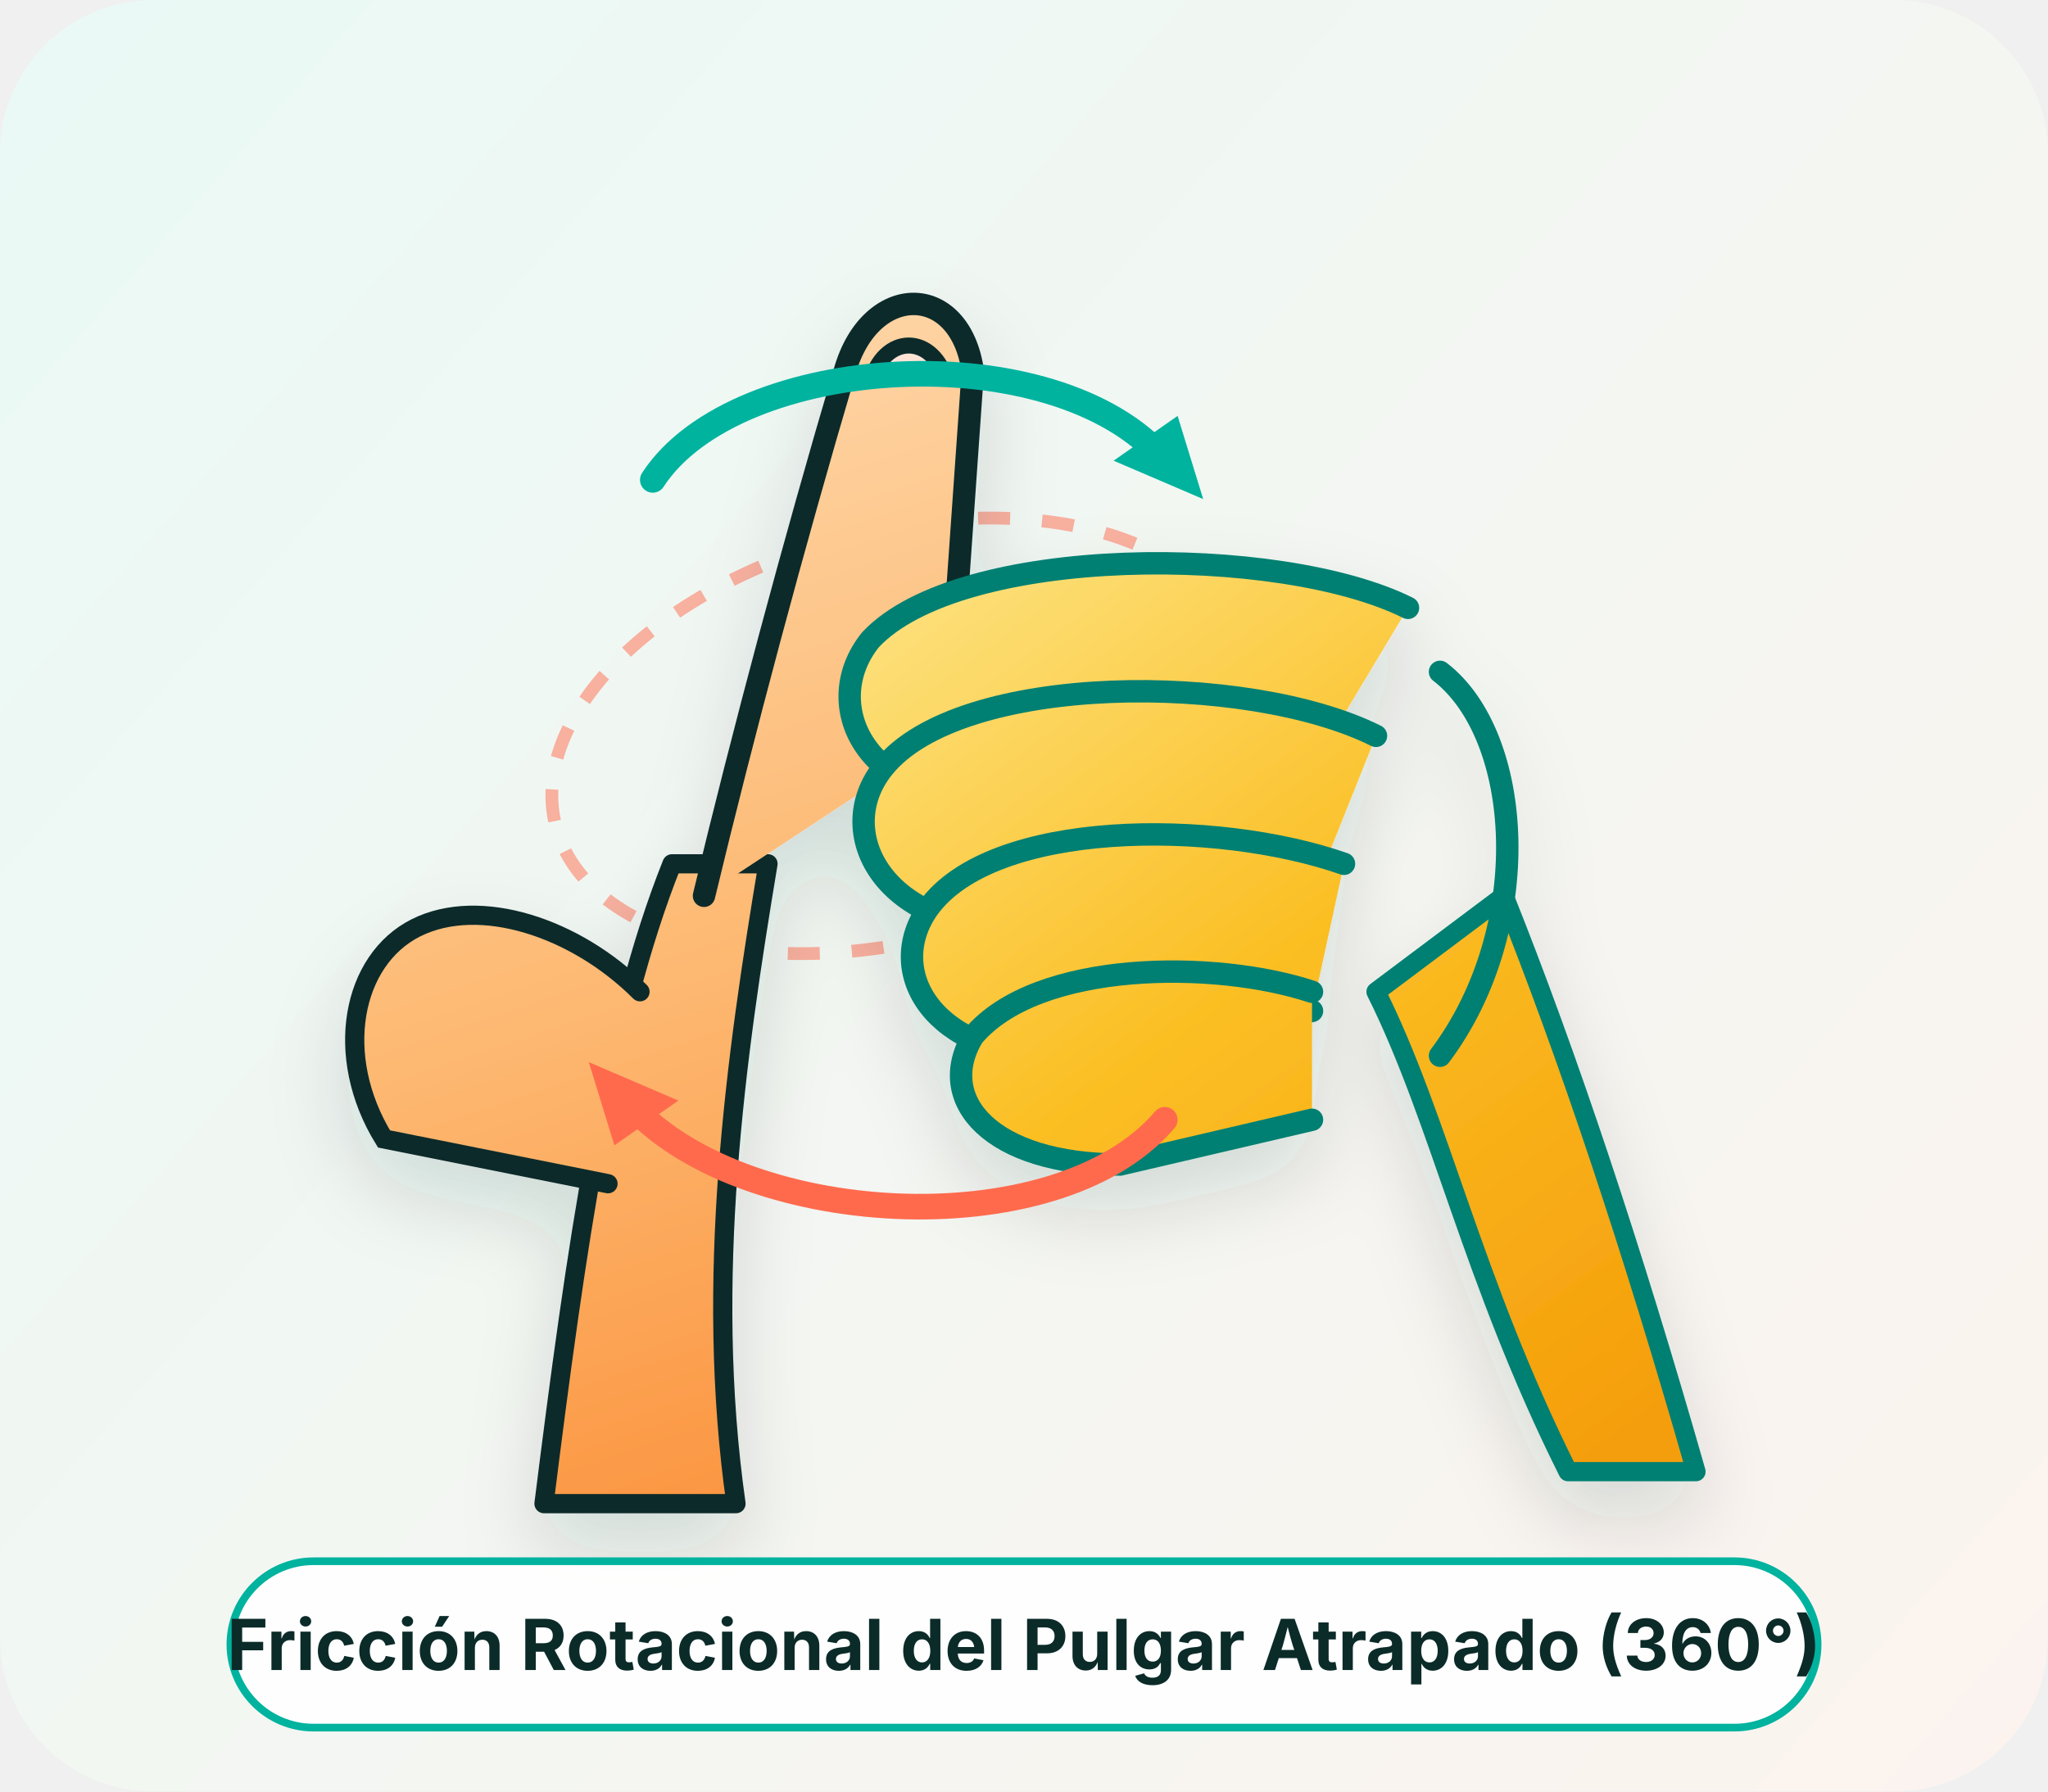
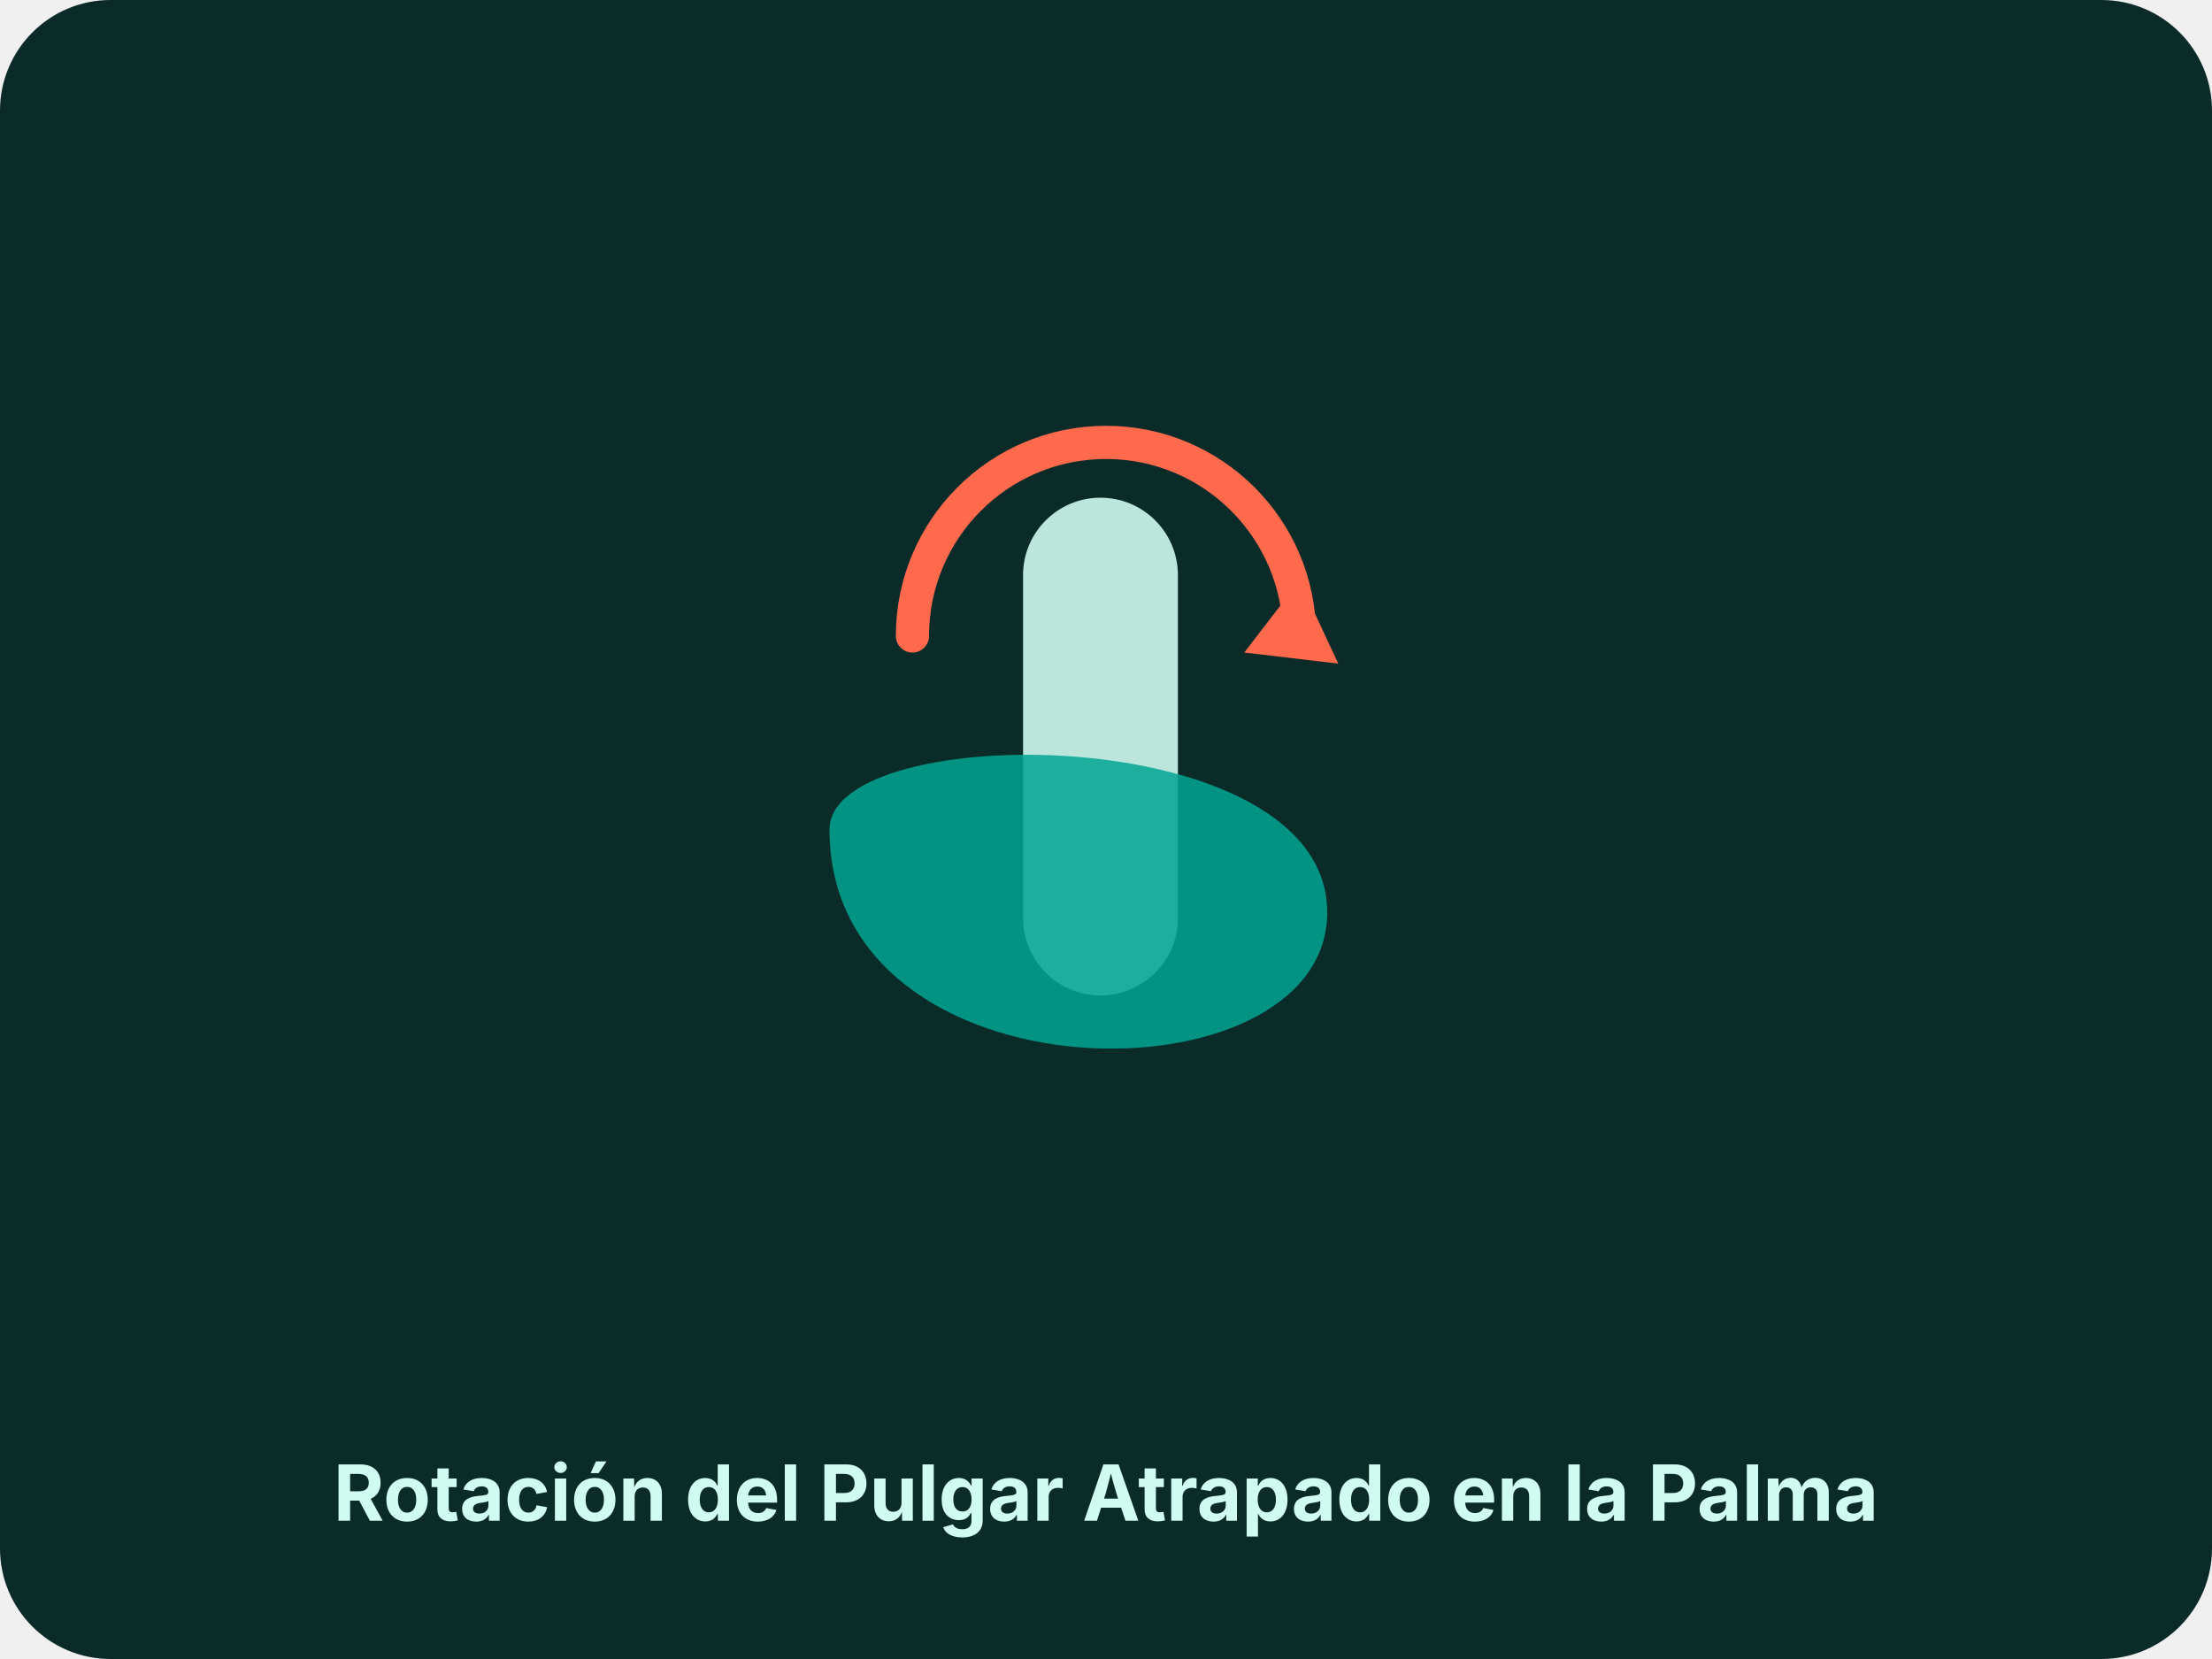
- <svg xmlns="http://www.w3.org/2000/svg" viewBox="0 0 320 280" width="100%" height="100%" fill="none">
-   <defs>
-     <linearGradient id="bgGrad5" x1="0" y1="0" x2="320" y2="280" gradientUnits="userSpaceOnUse">
-       <stop offset="0%" stop-color="#E8FCF7" stop-opacity="0.8" />
-       <stop offset="100%" stop-color="#FFF4EE" stop-opacity="0.8" />
-     </linearGradient>
-     <linearGradient id="handThumbLeft" x1="100" y1="50" x2="160" y2="230" gradientUnits="userSpaceOnUse">
-       <stop offset="0%" stop-color="#FED7AA" />
-       <stop offset="50%" stop-color="#FDBA74" />
-       <stop offset="100%" stop-color="#FB923C" />
-     </linearGradient>
-     <linearGradient id="handFistRight" x1="140" y1="70" x2="250" y2="220" gradientUnits="userSpaceOnUse">
-       <stop offset="0%" stop-color="#FDE68A" />
-       <stop offset="50%" stop-color="#FBBF24" />
-       <stop offset="100%" stop-color="#F59E0B" />
-     </linearGradient>
-     <filter id="shadow5" x="-10%" y="-10%" width="130%" height="130%">
-       <feDropShadow dx="0" dy="6" stdDeviation="6" flood-color="#0B2B29" flood-opacity="0.14" />
-     </filter>
-   </defs>
-   <rect width="320" height="280" rx="24" fill="url(#bgGrad5)" />
-   <ellipse cx="140" cy="115" rx="55" ry="32" stroke="#FF6A4D" stroke-width="2" stroke-dasharray="5 5" stroke-opacity="0.5" transform="rotate(-15, 140, 115)" />
-   <g class="hands-thumb-wrap" filter="url(#shadow5)">
-     <g class="hand-thumb-base">
-       <path d="M85 235 C90 195, 95 160, 105 135 L120 135 C115 165, 110 200, 115 235 Z" fill="url(#handThumbLeft)" stroke="#0B2B29" stroke-width="3" stroke-linejoin="round" />
-       <path d="M100 155 C90 145, 75 140, 65 145 C55 150, 52 165, 60 178 L95 185" fill="url(#handThumbLeft)" stroke="#0B2B29" stroke-width="3" stroke-linecap="round" />
-       <path d="M110 140 C116 115, 124 85, 132 58 C136 44, 150 44, 152 58 L148 115" fill="url(#handThumbLeft)" stroke="#0B2B29" stroke-width="3.5" stroke-linecap="round" />
-       <path d="M136 60 C138 52, 146 52, 148 60" stroke="#0B2B29" stroke-width="2.5" fill="#FFE4D6" />
-     </g>
-     <g class="hand-fist-wrapper" transform="translate(10, 0)">
-       <path d="M235 230 C220 200, 215 175, 205 155 L225 140 C235 165, 245 195, 255 230 Z" fill="url(#handFistRight)" stroke="#008072" stroke-width="3" stroke-linejoin="round" />
-       <path d="M210 95 C190 85, 140 85, 126 100 C118 110, 125 125, 145 125 L195 120" fill="url(#handFistRight)" stroke="#008072" stroke-width="3.5" stroke-linecap="round" />
-       <path d="M205 115 C185 105, 140 105, 128 120 C120 130, 128 145, 148 145 L195 140" fill="url(#handFistRight)" stroke="#008072" stroke-width="3.5" stroke-linecap="round" />
-       <path d="M200 135 C180 128, 145 128, 135 142 C128 152, 136 165, 155 165 L195 158" fill="url(#handFistRight)" stroke="#008072" stroke-width="3.5" stroke-linecap="round" />
-       <path d="M195 155 C180 150, 152 150, 142 162 C136 172, 145 182, 165 182 L195 175" fill="url(#handFistRight)" stroke="#008072" stroke-width="3.5" stroke-linecap="round" />
-       <path d="M215 105 C228 115, 230 145, 215 165" stroke="#008072" stroke-width="3.5" stroke-linecap="round" fill="none" />
-     </g>
+ <svg xmlns="http://www.w3.org/2000/svg" viewBox="0 0 400 300" width="100%" height="100%">
+   <rect width="400" height="300" rx="20" fill="#0B2B29" />
+   <g fill="#00B39F" opacity="0.9">
+     <rect x="185" y="90" width="28" height="90" rx="14" fill="#CFFBF0" />
+     <path d="M150,150 C150,130 240,130 240,165 C240,200 150,200 150,150 Z" fill="#00B39F" opacity="0.85" />
  </g>
-   <g class="thumb-rotation-arrows">
-     <path d="M102 75 C115 55, 165 52, 182 72" stroke="#00B39F" stroke-width="4" stroke-linecap="round" />
-     <polygon points="188,78 184,65 174,72" fill="#00B39F" />
-     <path d="M182 175 C165 195, 115 192, 98 172" stroke="#FF6A4D" stroke-width="4" stroke-linecap="round" />
-     <polygon points="92,166 96,179 106,172" fill="#FF6A4D" />
-   </g>
-   <rect x="36" y="244" width="248" height="26" rx="13" fill="#FFFFFF" fill-opacity="0.92" stroke="#00B39F" stroke-width="1.2" />
-   <text x="160" y="261" font-family="'Inter', sans-serif" font-size="11" font-weight="700" fill="#0B2B29" text-anchor="middle">
-     Fricción Rotacional del Pulgar Atrapado (360°)
-   </text>
+   <path d="M165,115 A35,35 0 1,1 235,115" fill="none" stroke="#FF6A4D" stroke-width="6" stroke-linecap="round" />
+   <polygon points="242,120 235,105 225,118" fill="#FF6A4D" />
+   <text x="200" y="275" font-family="Inter, sans-serif" font-size="14" font-weight="bold" fill="#CFFBF0" text-anchor="middle">Rotación del Pulgar Atrapado en la Palma</text>
</svg>
